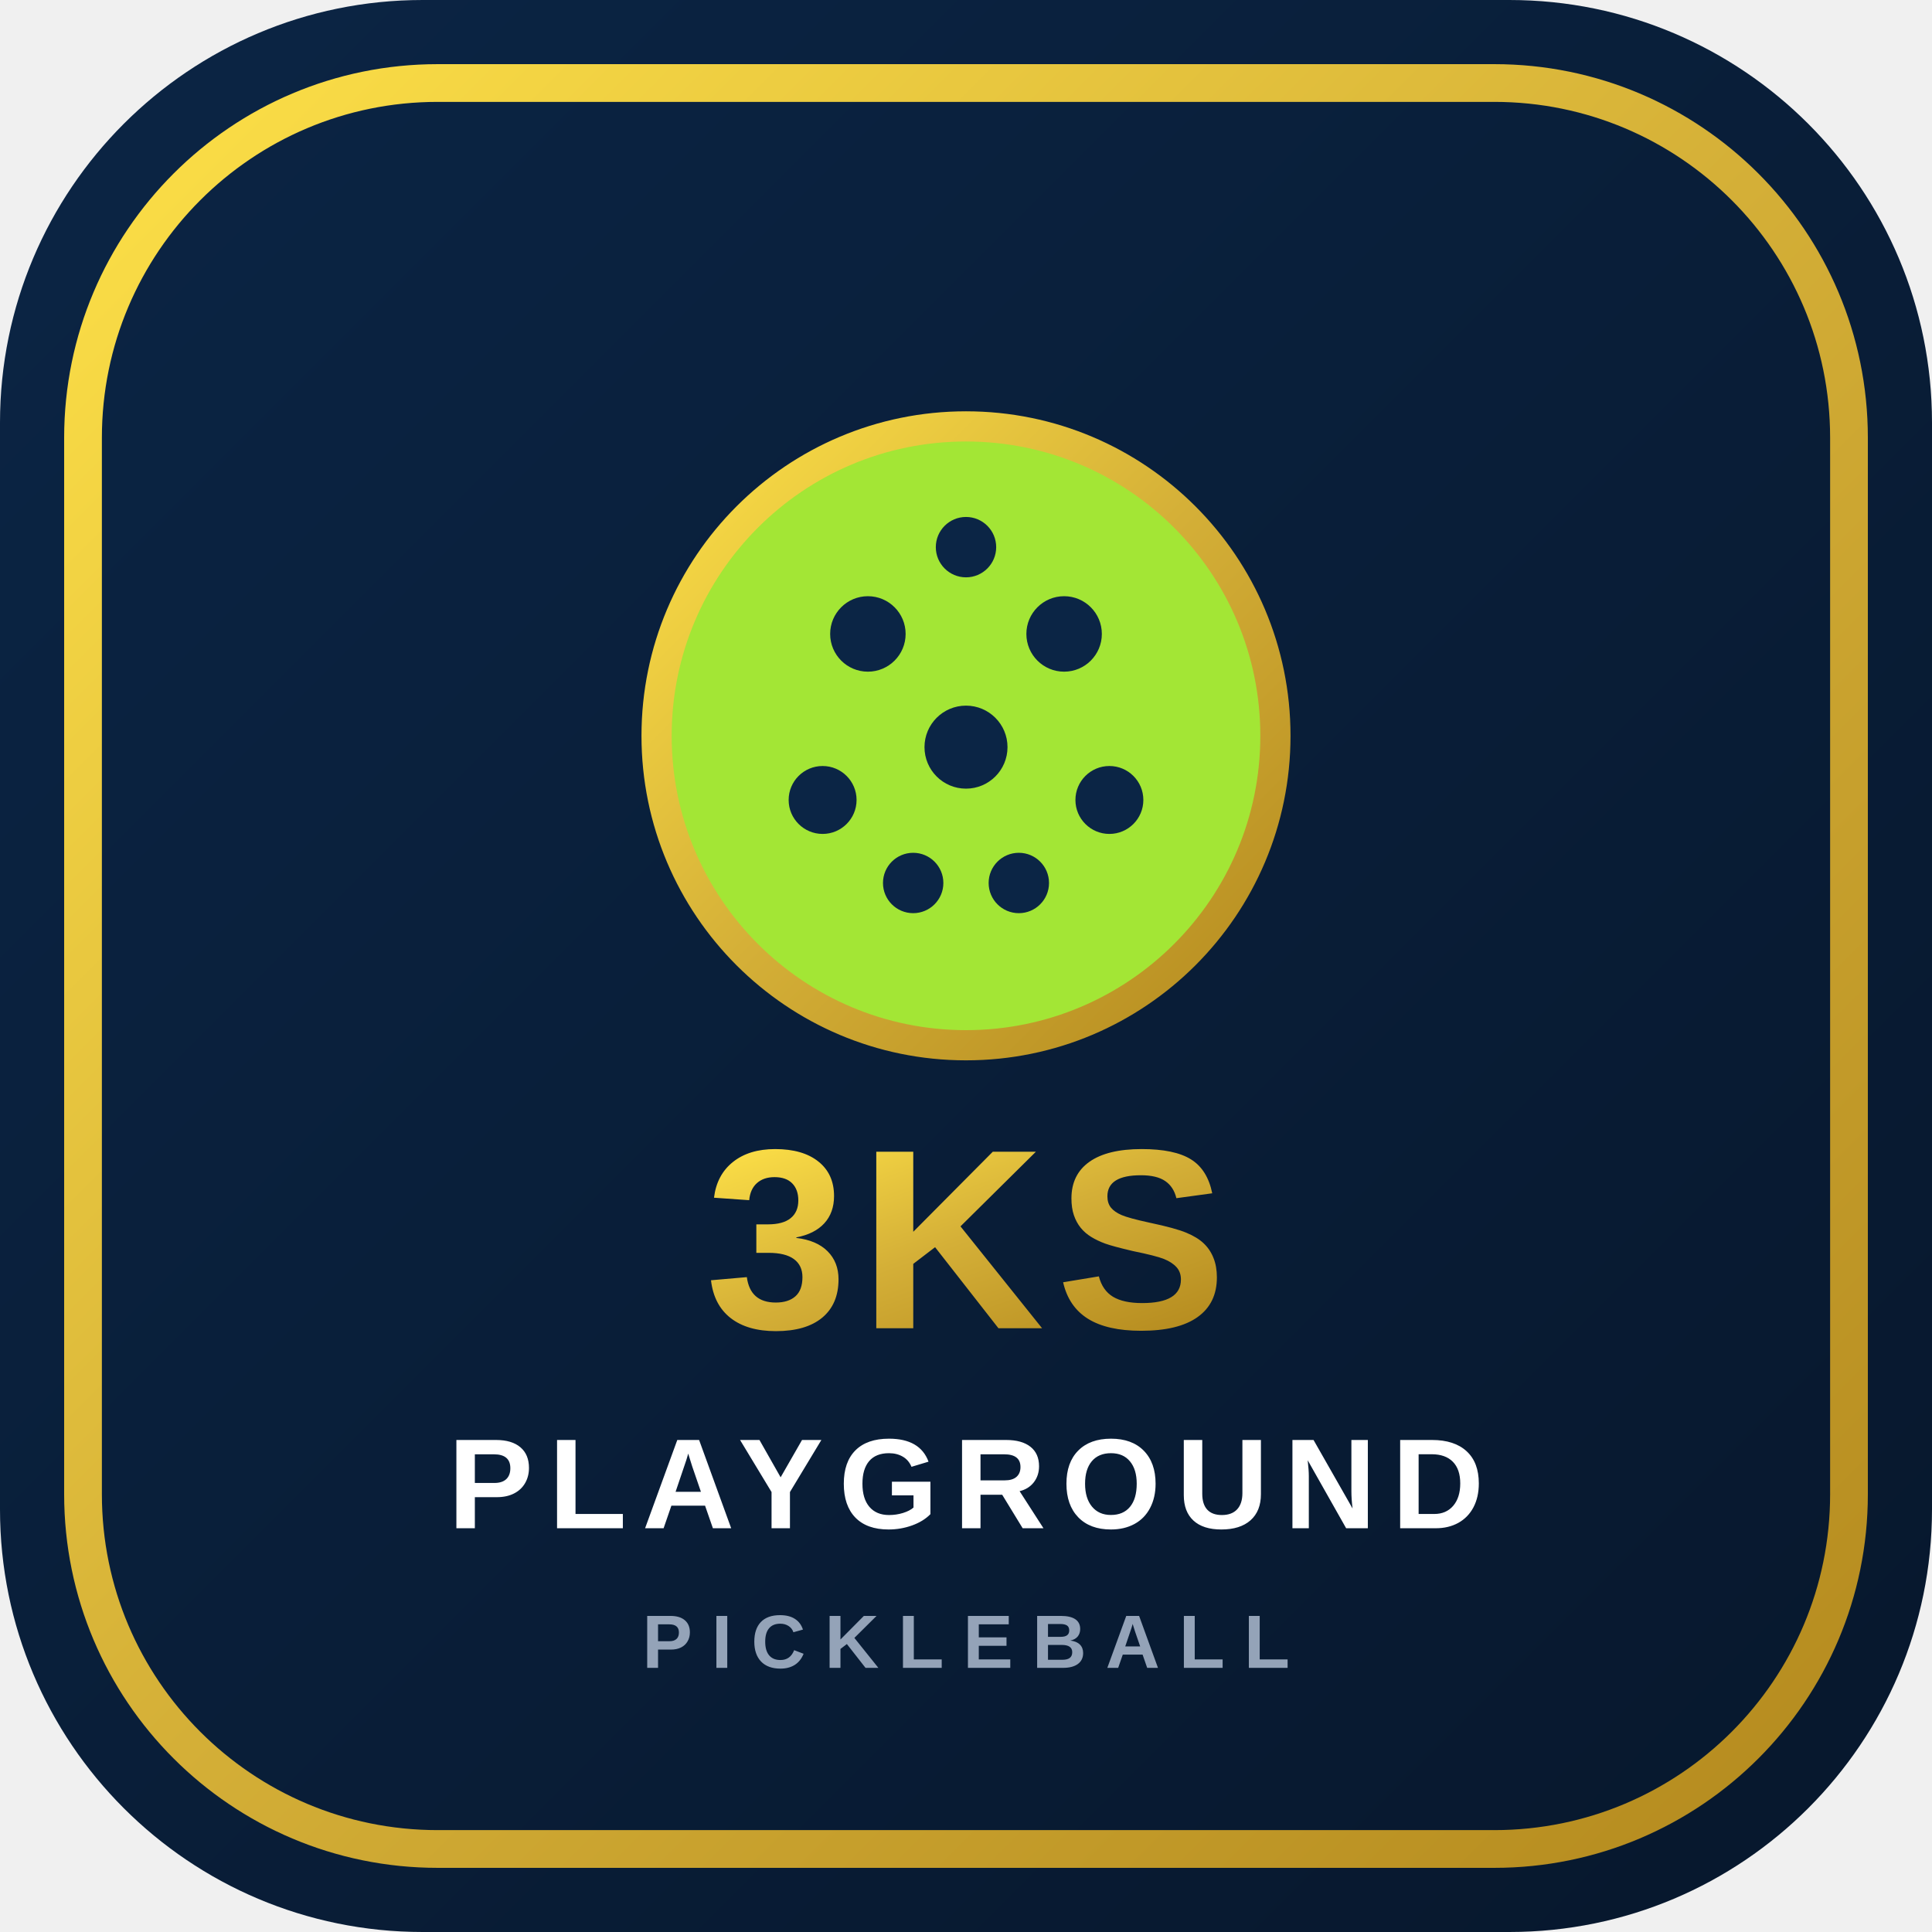
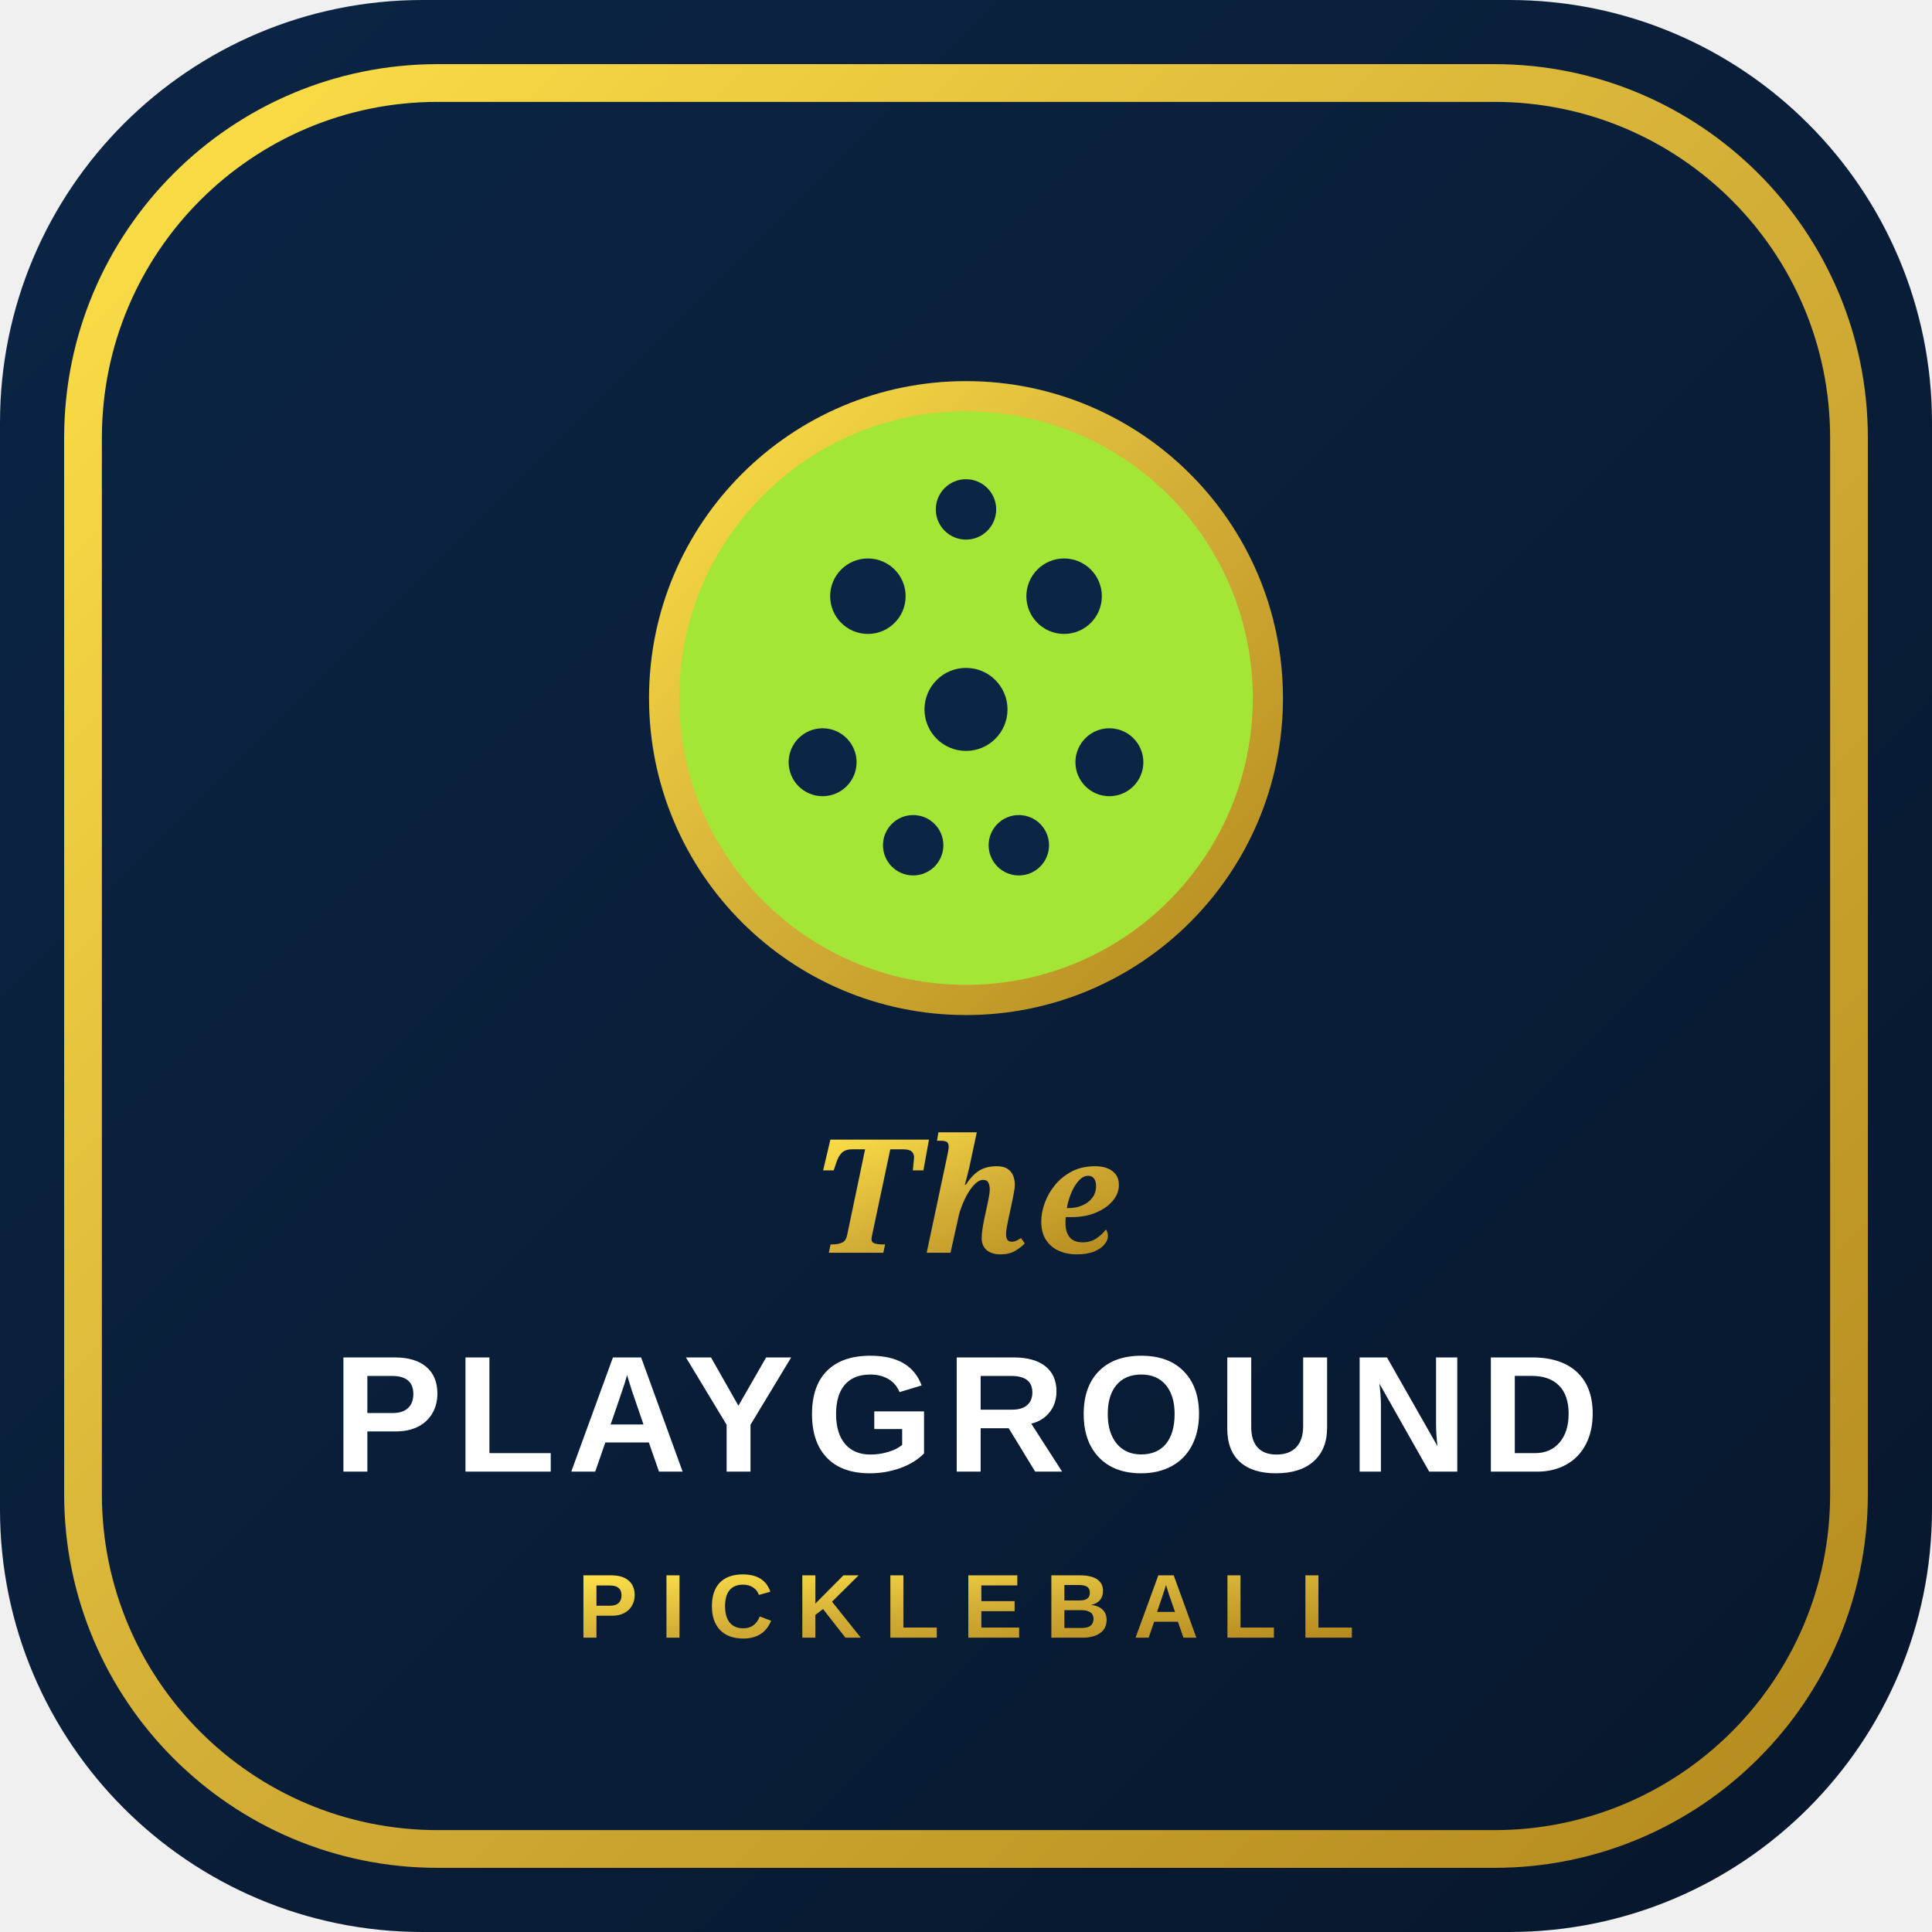
<svg xmlns="http://www.w3.org/2000/svg" viewBox="0 0 512 512" width="512" height="512">
  <defs>
    <linearGradient id="bgGrad" x1="0%" y1="0%" x2="100%" y2="100%">
      <stop offset="0%" stop-color="#0B2545" />
      <stop offset="100%" stop-color="#07172C" />
    </linearGradient>
    <linearGradient id="goldGrad" x1="0%" y1="0%" x2="100%" y2="100%">
      <stop offset="0%" stop-color="#FDE047" />
      <stop offset="50%" stop-color="#D4AF37" />
      <stop offset="100%" stop-color="#B48A1E" />
    </linearGradient>
  </defs>
  <rect width="512" height="512" rx="112" fill="url(#bgGrad)" />
  <rect x="22" y="22" width="468" height="468" rx="94" fill="none" stroke="url(#goldGrad)" stroke-width="10" />
-   <circle cx="256" cy="195" r="82" fill="#A3E635" stroke="url(#goldGrad)" stroke-width="8" />
-   <circle cx="230" cy="168" r="10" fill="#0B2545" />
-   <circle cx="282" cy="168" r="10" fill="#0B2545" />
-   <circle cx="256" cy="198" r="11" fill="#0B2545" />
-   <circle cx="218" cy="212" r="9" fill="#0B2545" />
-   <circle cx="294" cy="212" r="9" fill="#0B2545" />
-   <circle cx="256" cy="145" r="8" fill="#0B2545" />
-   <circle cx="242" cy="234" r="8" fill="#0B2545" />
-   <circle cx="270" cy="234" r="8" fill="#0B2545" />
-   <text x="256" y="352" text-anchor="middle" fill="url(#goldGrad)" font-family="Arial, sans-serif" font-weight="900" font-size="68" letter-spacing="3">3KS</text>
-   <text x="256" y="405" text-anchor="middle" fill="#FFFFFF" font-family="Arial, sans-serif" font-weight="800" font-size="34" letter-spacing="4">PLAYGROUND</text>
-   <text x="256" y="442" text-anchor="middle" fill="#94A3B8" font-family="Arial, sans-serif" font-weight="700" font-size="20" letter-spacing="5">PICKLEBALL</text>
+   <circle cx="256" cy="185" r="80" fill="#A3E635" stroke="url(#goldGrad)" stroke-width="8" />
+   <circle cx="230" cy="158" r="10" fill="#0B2545" />
+   <circle cx="282" cy="158" r="10" fill="#0B2545" />
+   <circle cx="256" cy="188" r="11" fill="#0B2545" />
+   <circle cx="218" cy="202" r="9" fill="#0B2545" />
+   <circle cx="294" cy="202" r="9" fill="#0B2545" />
+   <circle cx="256" cy="135" r="8" fill="#0B2545" />
+   <circle cx="242" cy="224" r="8" fill="#0B2545" />
+   <circle cx="270" cy="224" r="8" fill="#0B2545" />
+   <text x="256" y="332" text-anchor="middle" fill="url(#goldGrad)" font-family="Georgia, serif" font-style="italic" font-weight="700" font-size="42" letter-spacing="2">The</text>
+   <text x="256" y="390" text-anchor="middle" fill="#FFFFFF" font-family="Arial, sans-serif" font-weight="900" font-size="44" letter-spacing="3">PLAYGROUND</text>
+   <text x="256" y="434" text-anchor="middle" fill="url(#goldGrad)" font-family="Arial, sans-serif" font-weight="800" font-size="24" letter-spacing="6">PICKLEBALL</text>
</svg>
